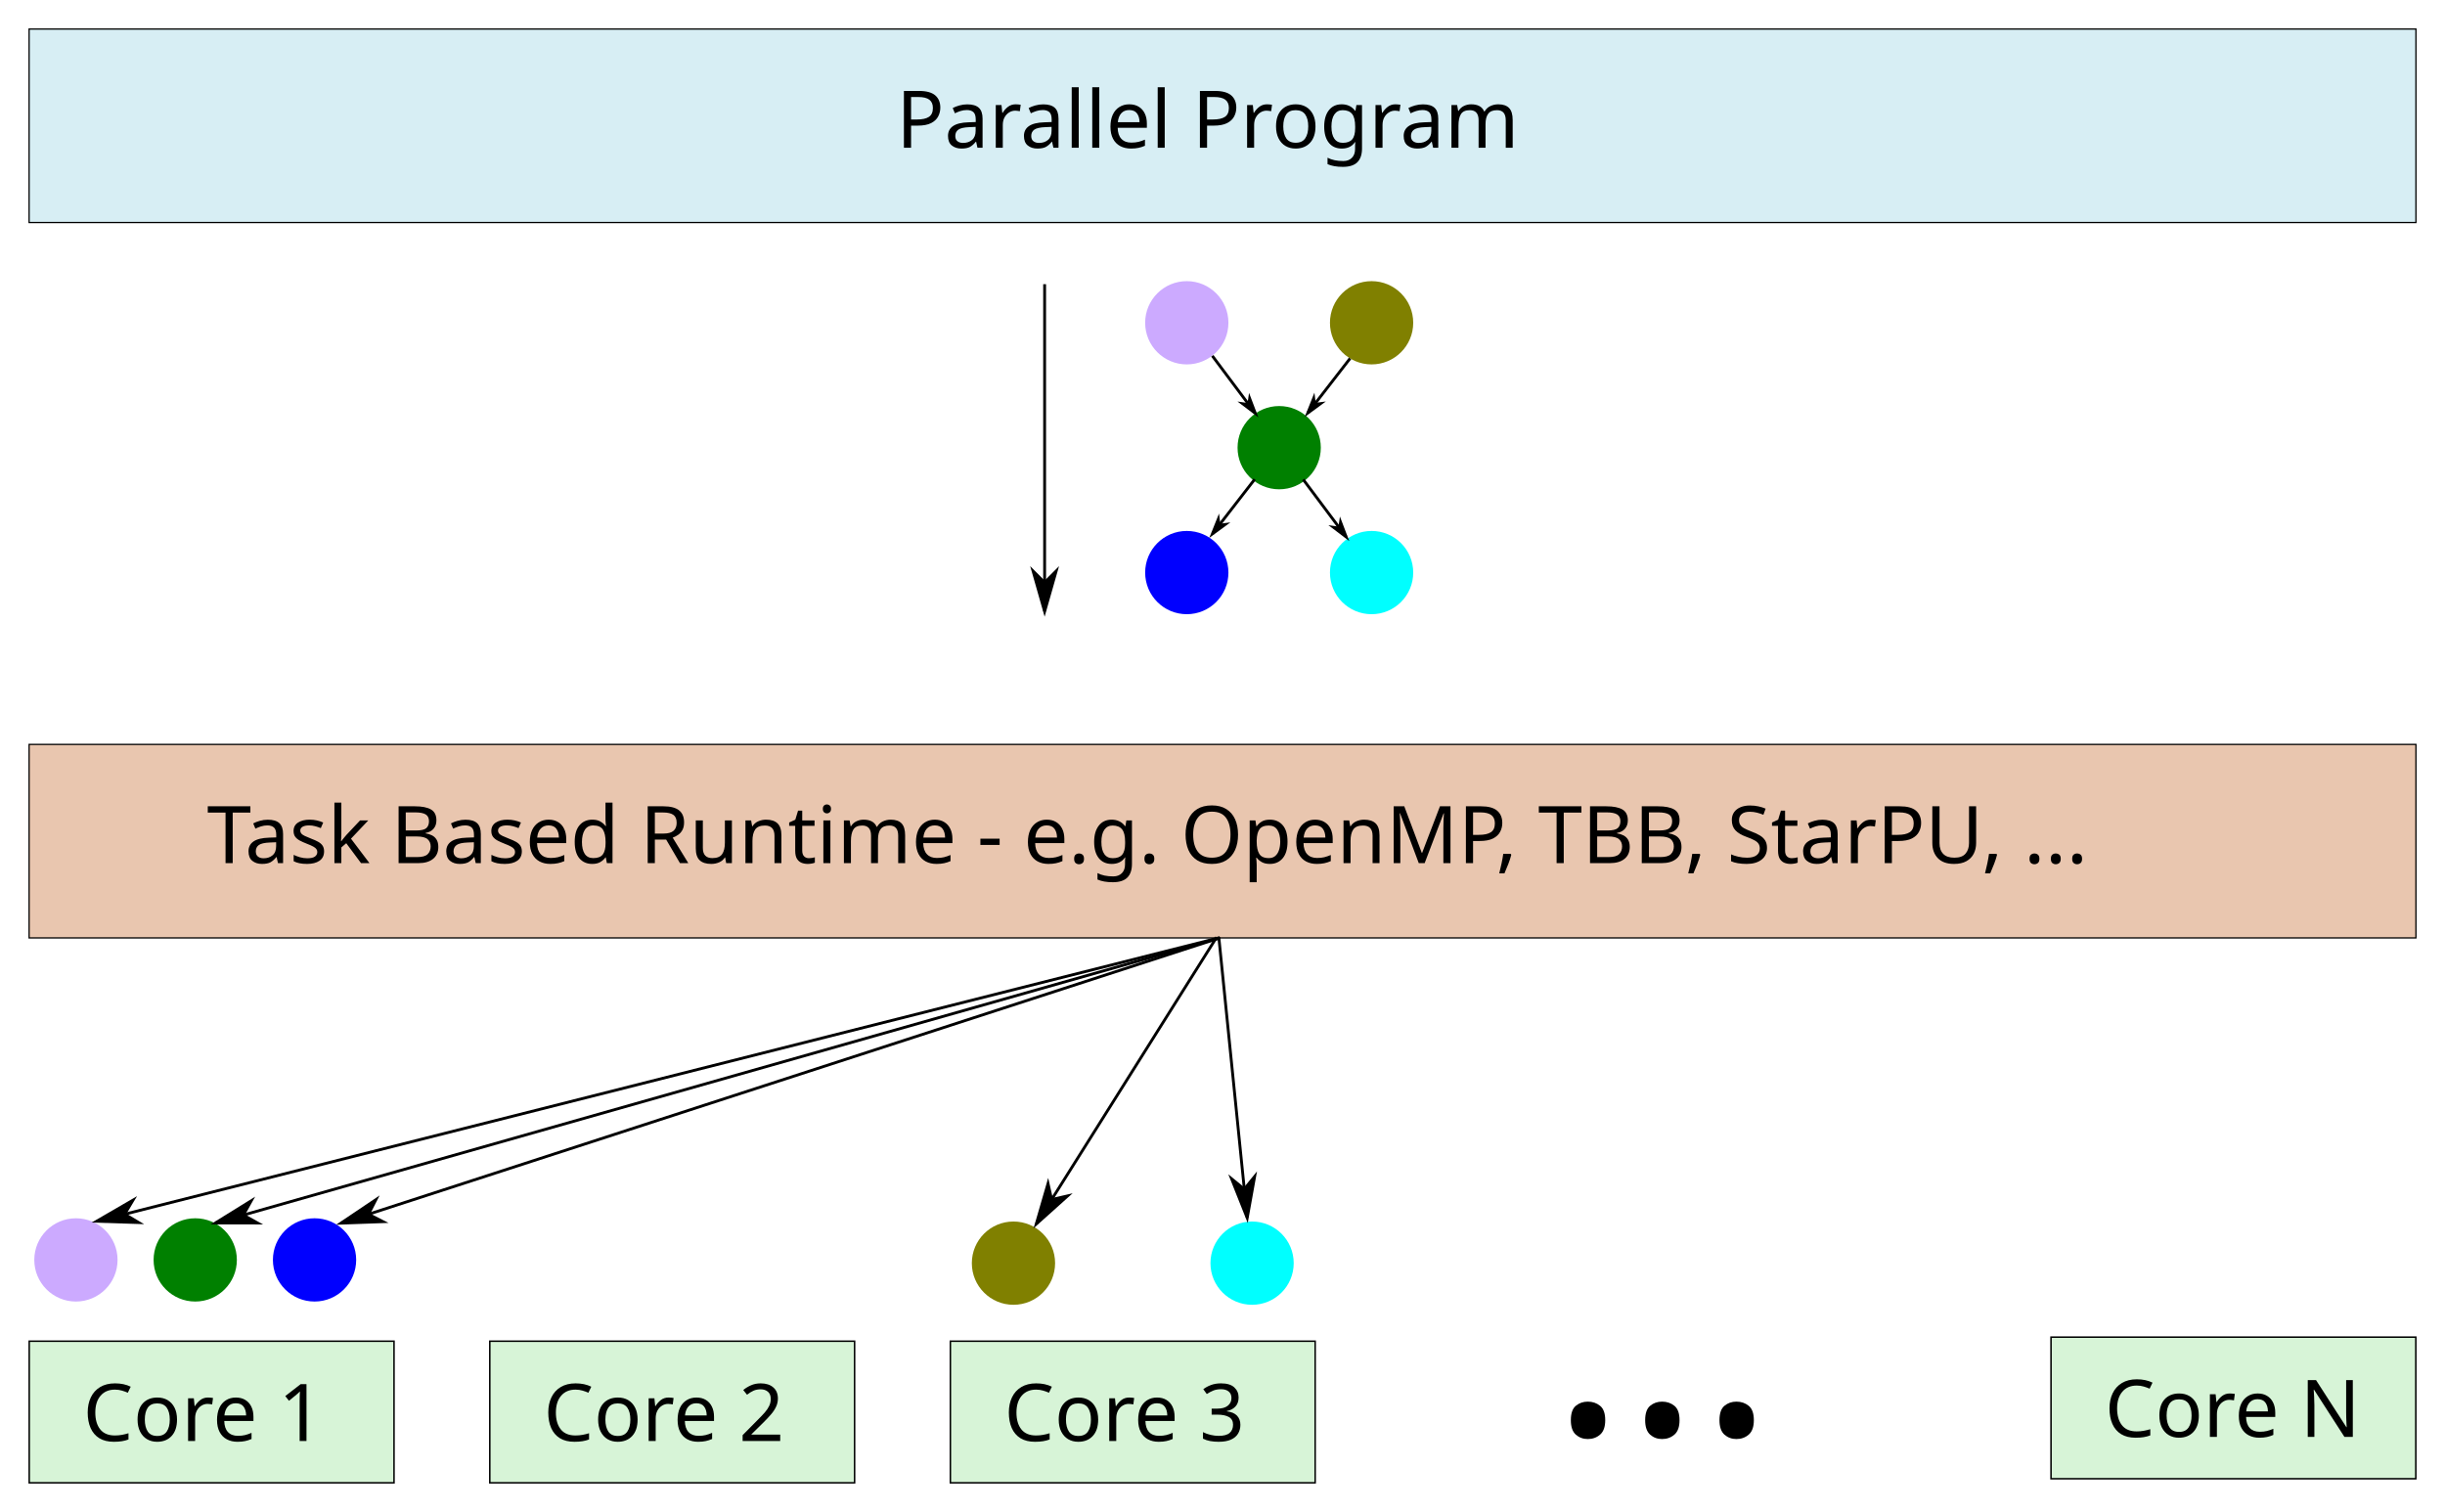
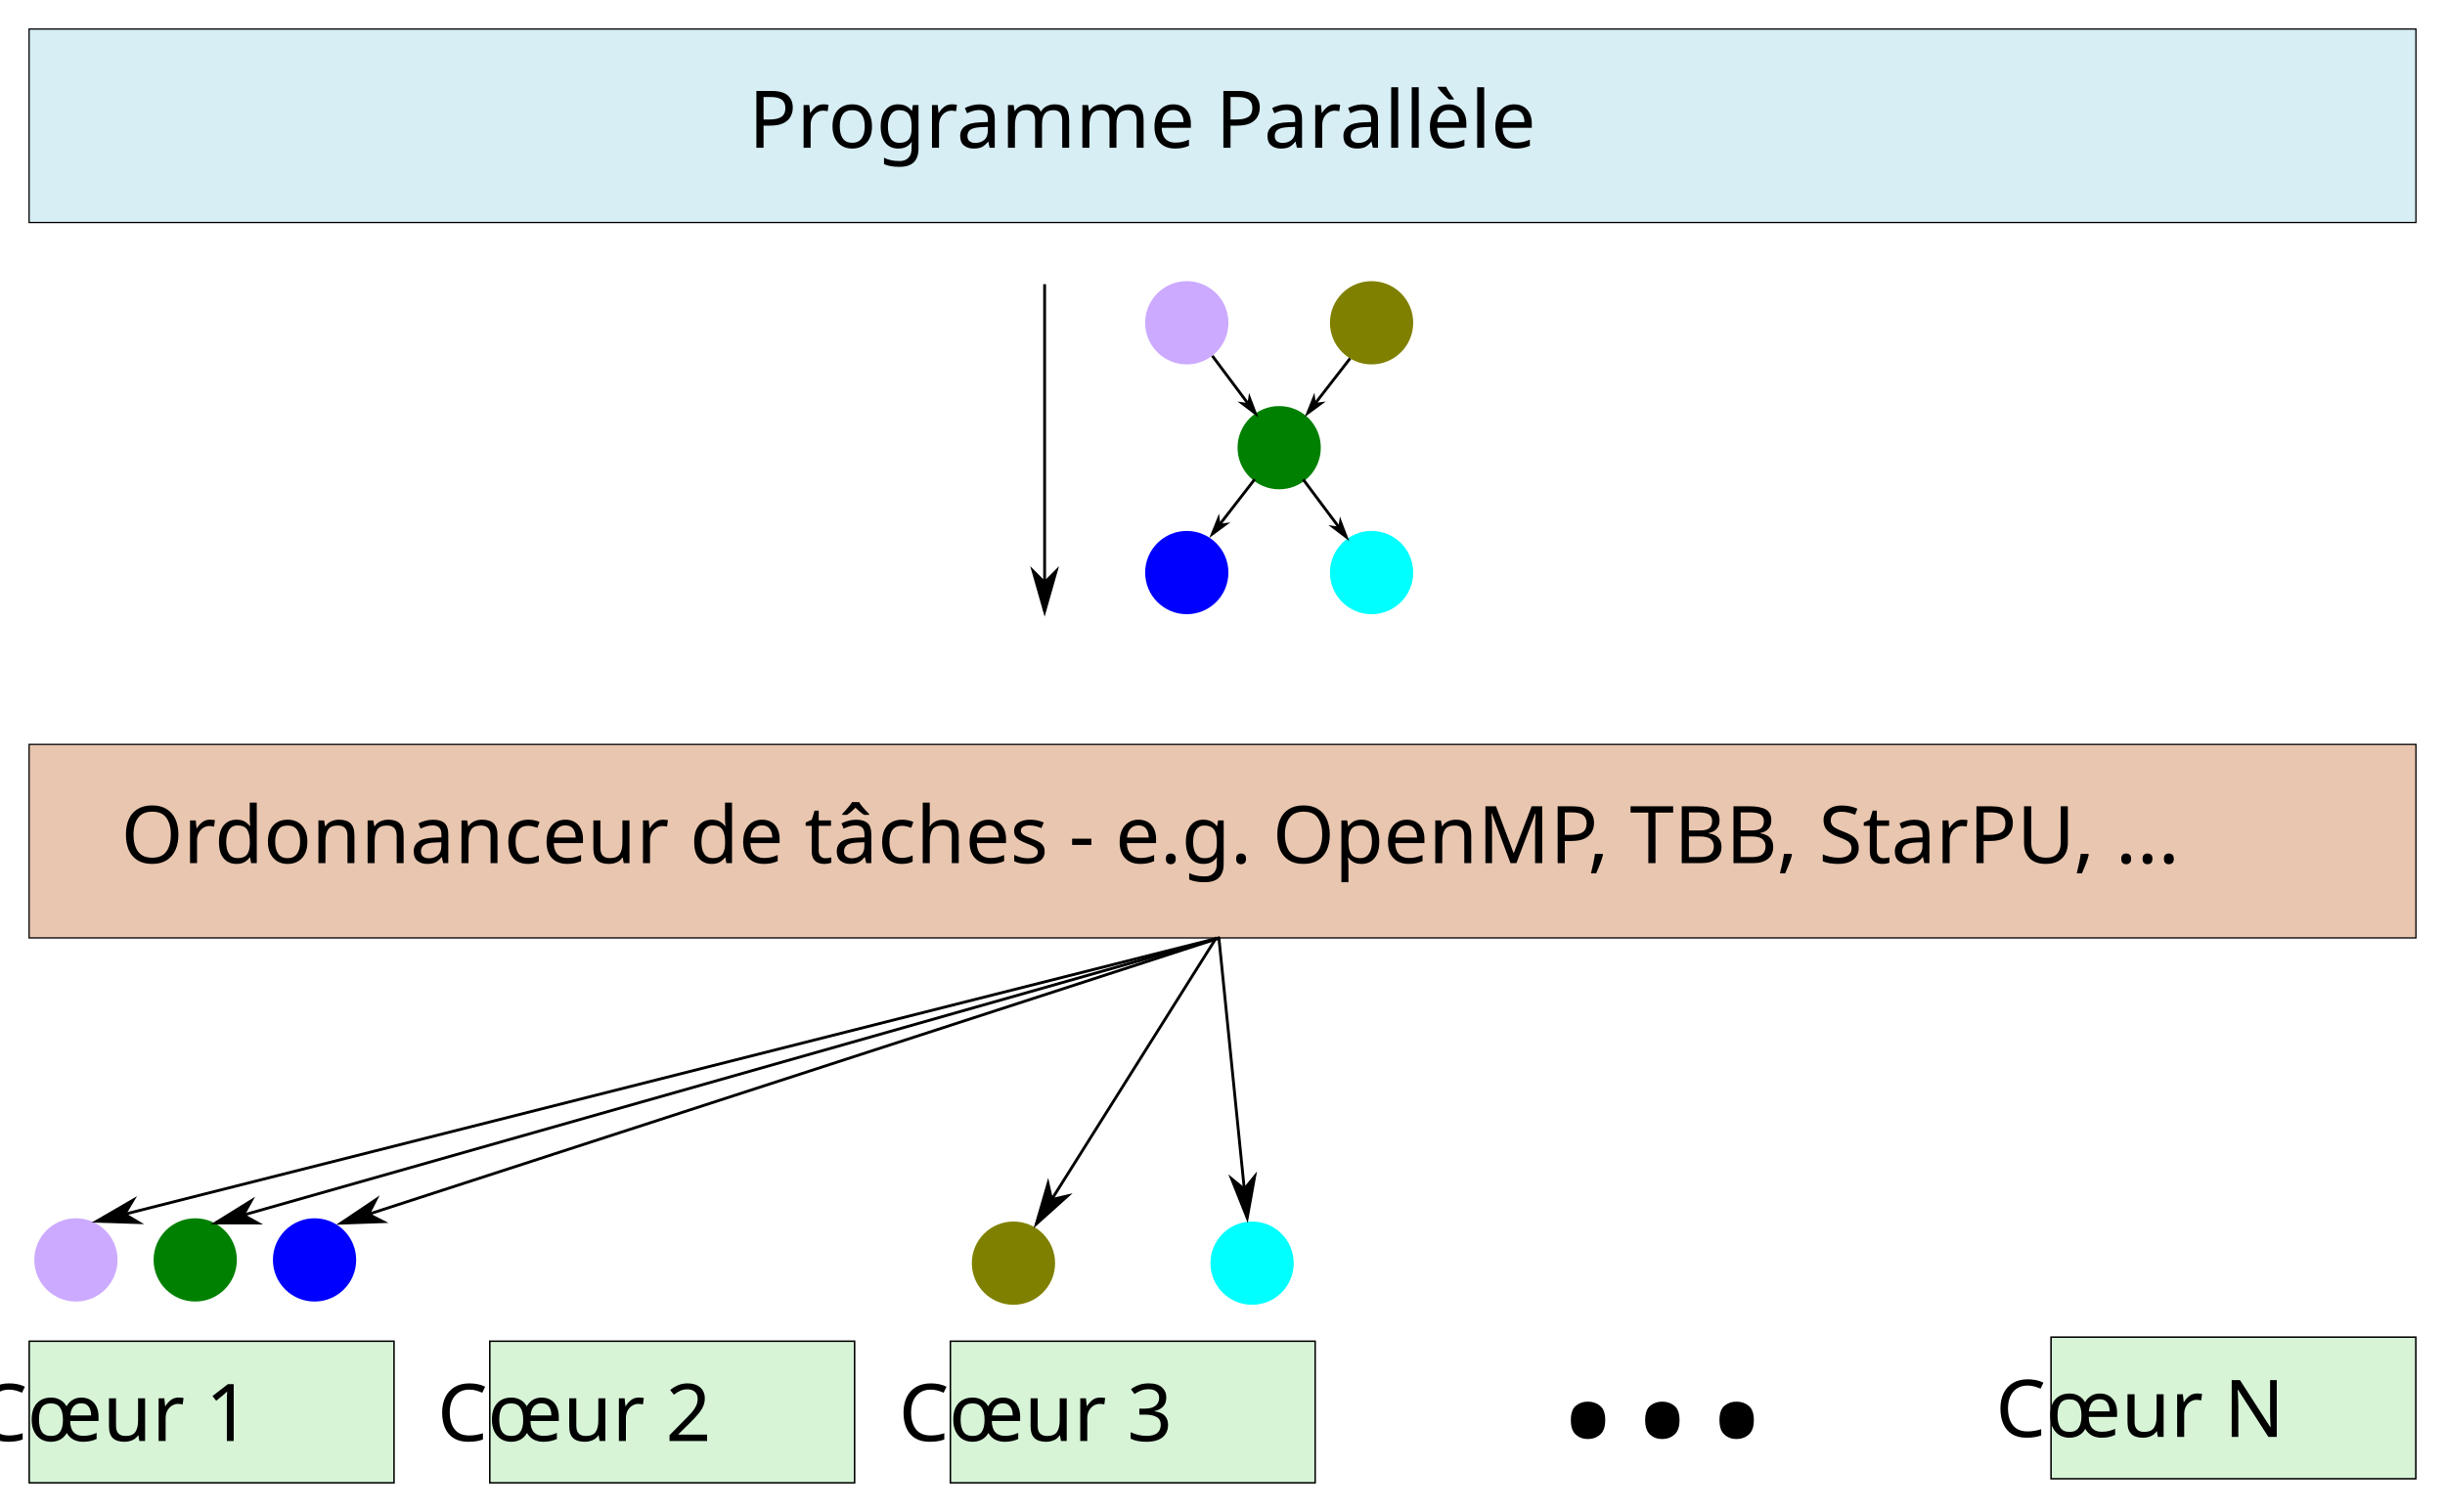
<svg xmlns="http://www.w3.org/2000/svg" width="859.962" height="531.785" id="svg2" version="1.1">
  <defs id="defs4">
    <marker orient="auto" refY="0" refX="0" id="Arrow1Mend" style="overflow:visible">
      <path id="path3967" d="M 0,0 5,-5 -12.5,0 5,5 0,0 z" style="fill-rule:evenodd;stroke:#000000;stroke-width:1pt" transform="matrix(-0.4,0,0,-0.4,-4,0)" />
    </marker>
    <marker orient="auto" refY="0" refX="0" id="Arrow1Lend" style="overflow:visible">
      <path id="path3961" d="M 0,0 5,-5 -12.5,0 5,5 0,0 z" style="fill-rule:evenodd;stroke:#000000;stroke-width:1pt" transform="matrix(-0.8,0,0,-0.8,-10,0)" />
    </marker>
    <marker orient="auto" refY="0" refX="0" id="Arrow1Mend-7" style="overflow:visible">
      <path id="path3967-2" d="M 0,0 5,-5 -12.5,0 5,5 0,0 z" style="fill-rule:evenodd;stroke:#000000;stroke-width:1pt" transform="matrix(-0.4,0,0,-0.4,-4,0)" />
    </marker>
    <marker orient="auto" refY="0" refX="0" id="Arrow1Mend-73" style="overflow:visible">
      <path id="path3967-9" d="M 0,0 5,-5 -12.5,0 5,5 0,0 z" style="fill-rule:evenodd;stroke:#000000;stroke-width:1pt" transform="matrix(-0.4,0,0,-0.4,-4,0)" />
    </marker>
    <marker orient="auto" refY="0" refX="0" id="Arrow1Mend-9" style="overflow:visible">
      <path id="path3967-4" d="M 0,0 5,-5 -12.5,0 5,5 0,0 z" style="fill-rule:evenodd;stroke:#000000;stroke-width:1pt" transform="matrix(-0.4,0,0,-0.4,-4,0)" />
    </marker>
    <marker orient="auto" refY="0" refX="0" id="Arrow1Lend-2" style="overflow:visible">
      <path id="path3961-8" d="M 0,0 5,-5 -12.5,0 5,5 0,0 z" style="fill-rule:evenodd;stroke:#000000;stroke-width:1pt" transform="matrix(-0.8,0,0,-0.8,-10,0)" />
    </marker>
    <marker orient="auto" refY="0" refX="0" id="Arrow1Lend-6" style="overflow:visible">
      <path id="path3961-4" d="M 0,0 5,-5 -12.5,0 5,5 0,0 z" style="fill-rule:evenodd;stroke:#000000;stroke-width:1pt" transform="matrix(-0.8,0,0,-0.8,-10,0)" />
    </marker>
    <marker orient="auto" refY="0" refX="0" id="Arrow1Lend-1" style="overflow:visible">
      <path id="path3961-0" d="M 0,0 5,-5 -12.5,0 5,5 0,0 z" style="fill-rule:evenodd;stroke:#000000;stroke-width:1pt" transform="matrix(-0.8,0,0,-0.8,-10,0)" />
    </marker>
    <marker orient="auto" refY="0" refX="0" id="Arrow1Lend-9" style="overflow:visible">
      <path id="path3961-7" d="M 0,0 5,-5 -12.5,0 5,5 0,0 z" style="fill-rule:evenodd;stroke:#000000;stroke-width:1pt" transform="matrix(-0.8,0,0,-0.8,-10,0)" />
    </marker>
  </defs>
  <g id="layer1" transform="translate(58.84616,-28.12054)">
    <g id="g4918" transform="translate(29.20624,-1.428571)">
      <rect y="291.373" x="-77.816" height="68.059" width="839.506" id="rect2985" style="fill:#e9c6af;fill-opacity:1;stroke:#000000;stroke-width:0.449;stroke-miterlimit:4;stroke-dasharray:none" />
-       <text id="text2987" y="333.127" x="-15.255" style="font-size:28px;font-style:normal;font-weight:normal;line-height:125%;letter-spacing:0px;word-spacing:0px;fill:#000000;fill-opacity:1;stroke:none;font-family:Sans" xml:space="preserve">
-         <tspan y="333.127" x="-15.255" id="tspan2989">Task Based Runtime - e.g. OpenMP, TBB, StarPU, ...</tspan>
+       <text id="text2987" y="333.127" x="342.019" style="font-size:28px;font-style:normal;font-weight:normal;text-align:center;line-height:125%;letter-spacing:0px;word-spacing:0px;text-anchor:middle;fill:#000000;fill-opacity:1;stroke:none;font-family:Sans" xml:space="preserve">
+         <tspan y="333.127" x="342.019" id="tspan2989">Ordonnanceur de tâches - e.g. OpenMP, TBB, StarPU, ...</tspan>
      </text>
    </g>
    <g id="g3947" transform="translate(25.42857,-34.28571)">
      <rect y="72.619" x="-74.039" height="68.059" width="839.506" id="rect2985-5" style="fill:#d7eef4;fill-opacity:1;stroke:#000000;stroke-width:0.449;stroke-miterlimit:4;stroke-dasharray:none" />
-       <text id="text3943" y="114.373" x="230.939" style="font-size:28px;font-style:normal;font-weight:normal;line-height:125%;letter-spacing:0px;word-spacing:0px;fill:#000000;fill-opacity:1;stroke:none;font-family:Sans" xml:space="preserve">
-         <tspan y="114.373" x="230.939" id="tspan3945">Parallel Program</tspan>
+       <text id="text3943" y="114.373" x="342.966" style="font-size:28px;font-style:normal;font-weight:normal;text-align:center;line-height:125%;letter-spacing:0px;word-spacing:0px;text-anchor:middle;fill:#000000;fill-opacity:1;stroke:none;font-family:Sans" xml:space="preserve">
+         <tspan y="114.373" x="342.966" id="tspan3945">Programme Parallèle</tspan>
      </text>
    </g>
    <path style="fill:none;stroke:#000000;stroke-width:1px;stroke-linecap:butt;stroke-linejoin:miter;stroke-opacity:1;marker-end:url(#Arrow1Lend)" d="m 308.571,128.076 0,115" id="path3952" />
    <path style="fill:#ccaaff;fill-opacity:1;stroke:none" id="path4398" d="m 214.286,157.005 c 0,8.087 -6.556,14.643 -14.643,14.643 -8.087,0 -14.643,-6.556 -14.643,-14.643 0,-8.087 6.556,-14.643 14.643,-14.643 8.087,0 14.643,6.556 14.643,14.643 z" transform="translate(158.9286,-15.35714)" />
    <path style="fill:#808000;fill-opacity:1;stroke:none" id="path4398-4" d="m 214.286,157.005 c 0,8.087 -6.556,14.643 -14.643,14.643 -8.087,0 -14.643,-6.556 -14.643,-14.643 0,-8.087 6.556,-14.643 14.643,-14.643 8.087,0 14.643,6.556 14.643,14.643 z" transform="translate(223.9286,-15.35717)" />
    <path style="fill:#008000;fill-opacity:1;stroke:none" id="path4398-6" d="m 214.286,157.005 c 0,8.087 -6.556,14.643 -14.643,14.643 -8.087,0 -14.643,-6.556 -14.643,-14.643 0,-8.087 6.556,-14.643 14.643,-14.643 8.087,0 14.643,6.556 14.643,14.643 z" transform="translate(191.4286,28.57142)" />
    <path style="fill:#00ffff;fill-opacity:1;stroke:none" id="path4398-5" d="m 214.286,157.005 c 0,8.087 -6.556,14.643 -14.643,14.643 -8.087,0 -14.643,-6.556 -14.643,-14.643 0,-8.087 6.556,-14.643 14.643,-14.643 8.087,0 14.643,6.556 14.643,14.643 z" transform="translate(223.9286,72.50001)" />
    <path style="fill:#0000ff;fill-opacity:1;stroke:none" id="path4398-9" d="m 214.286,157.005 c 0,8.087 -6.556,14.643 -14.643,14.643 -8.087,0 -14.643,-6.556 -14.643,-14.643 0,-8.087 6.556,-14.643 14.643,-14.643 8.087,0 14.643,6.556 14.643,14.643 z" transform="translate(158.9286,72.5)" />
    <path style="fill:none;stroke:#000000;stroke-width:1px;stroke-linecap:butt;stroke-linejoin:miter;stroke-opacity:1;marker-end:url(#Arrow1Mend)" d="m 367.559,153.287 15.026,20.077" id="path4439" />
    <path style="fill:none;stroke:#000000;stroke-width:1px;stroke-linecap:butt;stroke-linejoin:miter;stroke-opacity:1;marker-end:url(#Arrow1Mend)" d="m 399.52,196.764 15.026,20.077" id="path4439-4" />
    <path style="fill:none;stroke:#000000;stroke-width:1px;stroke-linecap:butt;stroke-linejoin:miter;stroke-opacity:1;marker-end:url(#Arrow1Mend)" d="m 416.006,154.185 -14.773,19.067" id="path4439-46" />
    <path style="fill:none;stroke:#000000;stroke-width:1px;stroke-linecap:butt;stroke-linejoin:miter;stroke-opacity:1;marker-end:url(#Arrow1Mend)" d="m 382.453,196.7 -14.773,19.067" id="path4439-46-7" />
    <g id="g3839" transform="translate(30.21634,121.2491)">
      <rect ry="0" y="378.598" x="-78.785" height="49.805" width="128.308" id="rect2991" style="fill:#d7f4d7;fill-opacity:1;stroke:#000000;stroke-width:0.533;stroke-miterlimit:4;stroke-dasharray:none" />
      <g style="fill:#000000;stroke:none" transform="translate(0,12.41089)" id="g3001">
-         <text xml:space="preserve" style="font-size:28px;font-style:normal;font-weight:normal;line-height:125%;letter-spacing:0px;word-spacing:0px;fill:#000000;fill-opacity:1;stroke:none;font-family:Sans" x="-59.919" y="401.282" id="text2993">
-           <tspan id="tspan2995" x="-59.919" y="401.282">Core 1</tspan>
+         <text xml:space="preserve" style="font-size:28px;font-style:normal;font-weight:normal;text-align:center;line-height:125%;letter-spacing:0px;word-spacing:0px;text-anchor:middle;fill:#000000;fill-opacity:1;stroke:none;font-family:Sans" x="-16.203" y="401.282" id="text2993">
+           <tspan id="tspan2995" x="-16.203" y="401.282">Cœur 1</tspan>
        </text>
      </g>
    </g>
    <g id="g3845" transform="translate(192.2113,121.2491)">
      <rect style="fill:#d7f4d7;fill-opacity:1;stroke:#000000;stroke-width:0.533;stroke-miterlimit:4;stroke-dasharray:none" id="rect3847" width="128.308" height="49.805" x="-78.785" y="378.598" ry="0" />
      <g id="g3849" transform="translate(0,12.41089)" style="fill:#000000;stroke:none">
-         <text id="text3851" y="401.282" x="-59.919" style="font-size:28px;font-style:normal;font-weight:normal;line-height:125%;letter-spacing:0px;word-spacing:0px;fill:#000000;fill-opacity:1;stroke:none;font-family:Sans" xml:space="preserve">
-           <tspan y="401.282" x="-59.919" id="tspan3853">Core 2</tspan>
+         <text id="text3851" y="401.282" x="-16.312" style="font-size:28px;font-style:normal;font-weight:normal;text-align:center;line-height:125%;letter-spacing:0px;word-spacing:0px;text-anchor:middle;fill:#000000;fill-opacity:1;stroke:none;font-family:Sans" xml:space="preserve">
+           <tspan y="401.282" x="-16.312" id="tspan3853">Cœur 2</tspan>
        </text>
      </g>
    </g>
    <g transform="translate(354.2062,121.2491)" id="g3855">
      <rect ry="0" y="378.598" x="-78.785" height="49.805" width="128.308" id="rect3857" style="fill:#d7f4d7;fill-opacity:1;stroke:#000000;stroke-width:0.533;stroke-miterlimit:4;stroke-dasharray:none" />
      <g style="fill:#000000;stroke:none" transform="translate(0,12.41089)" id="g3859">
-         <text xml:space="preserve" style="font-size:28px;font-style:normal;font-weight:normal;line-height:125%;letter-spacing:0px;word-spacing:0px;fill:#000000;fill-opacity:1;stroke:none;font-family:Sans" x="-59.919" y="401.282" id="text3861">
-           <tspan id="tspan3863" x="-59.919" y="401.282">Core 3</tspan>
+         <text xml:space="preserve" style="font-size:28px;font-style:normal;font-weight:normal;text-align:center;line-height:125%;letter-spacing:0px;word-spacing:0px;text-anchor:middle;fill:#000000;fill-opacity:1;stroke:none;font-family:Sans" x="-16.032" y="401.282" id="text3861">
+           <tspan id="tspan3863" x="-16.032" y="401.282">Cœur 3</tspan>
        </text>
      </g>
    </g>
    <g id="g3865" transform="translate(741.3305,119.8205)">
      <rect style="fill:#d7f4d7;fill-opacity:1;stroke:#000000;stroke-width:0.533;stroke-miterlimit:4;stroke-dasharray:none" id="rect3867" width="128.308" height="49.805" x="-78.785" y="378.598" ry="0" />
      <g id="g3869" transform="translate(0,12.41089)" style="fill:#000000;stroke:none">
-         <text id="text3871" y="401.282" x="-59.919" style="font-size:28px;font-style:normal;font-weight:normal;line-height:125%;letter-spacing:0px;word-spacing:0px;fill:#000000;fill-opacity:1;stroke:none;font-family:Sans" xml:space="preserve">
-           <tspan y="401.282" x="-59.919" id="tspan3875">Core N</tspan>
+         <text id="text3871" y="401.282" x="-14.719" style="font-size:28px;font-style:normal;font-weight:normal;text-align:center;line-height:125%;letter-spacing:0px;word-spacing:0px;text-anchor:middle;fill:#000000;fill-opacity:1;stroke:none;font-family:Sans" xml:space="preserve">
+           <tspan y="401.282" x="-14.719" id="tspan3875">Cœur N</tspan>
        </text>
      </g>
    </g>
    <text xml:space="preserve" style="font-size:97.522px;font-style:normal;font-weight:normal;line-height:125%;letter-spacing:0px;word-spacing:0px;fill:#000000;fill-opacity:1;stroke:none;font-family:Sans" x="486.639" y="532.897" id="text3879">
      <tspan id="tspan3881" x="486.639" y="532.897">...</tspan>
    </text>
    <g id="g5022" transform="translate(154.7542,17.67767)">
      <path transform="translate(-56.78571,297.7143)" d="m 214.286,157.005 c 0,8.087 -6.556,14.643 -14.643,14.643 -8.087,0 -14.643,-6.556 -14.643,-14.643 0,-8.087 6.556,-14.643 14.643,-14.643 8.087,0 14.643,6.556 14.643,14.643 z" id="path4398-4-4" style="fill:#808000;fill-opacity:1;stroke:none" />
      <path transform="translate(27.14286,297.7143)" d="m 214.286,157.005 c 0,8.087 -6.556,14.643 -14.643,14.643 -8.087,0 -14.643,-6.556 -14.643,-14.643 0,-8.087 6.556,-14.643 14.643,-14.643 8.087,0 14.643,6.556 14.643,14.643 z" id="path4398-5-6" style="fill:#00ffff;fill-opacity:1;stroke:none" />
    </g>
    <g id="g4988" transform="translate(-9.3994141e-7,17.67767)">
      <path transform="translate(-231.7857,296.5714)" d="m 214.286,157.005 c 0,8.087 -6.556,14.643 -14.643,14.643 -8.087,0 -14.643,-6.556 -14.643,-14.643 0,-8.087 6.556,-14.643 14.643,-14.643 8.087,0 14.643,6.556 14.643,14.643 z" id="path4398-44" style="fill:#ccaaff;fill-opacity:1;stroke:none" />
      <path transform="translate(-189.8214,296.5714)" d="m 214.286,157.005 c 0,8.087 -6.556,14.643 -14.643,14.643 -8.087,0 -14.643,-6.556 -14.643,-14.643 0,-8.087 6.556,-14.643 14.643,-14.643 8.087,0 14.643,6.556 14.643,14.643 z" id="path4398-6-0" style="fill:#008000;fill-opacity:1;stroke:none" />
      <path transform="translate(-147.8571,296.5714)" d="m 214.286,157.005 c 0,8.087 -6.556,14.643 -14.643,14.643 -8.087,0 -14.643,-6.556 -14.643,-14.643 0,-8.087 6.556,-14.643 14.643,-14.643 8.087,0 14.643,6.556 14.643,14.643 z" id="path4398-9-7" style="fill:#0000ff;fill-opacity:1;stroke:none" />
    </g>
    <path style="fill:none;stroke:#000000;stroke-width:1px;stroke-linecap:butt;stroke-linejoin:miter;stroke-opacity:1;marker-end:url(#Arrow1Lend)" d="M 370.221,357.882 -24.749,457.635" id="path5072" />
    <path style="fill:none;stroke:#000000;stroke-width:1px;stroke-linecap:butt;stroke-linejoin:miter;stroke-opacity:1;marker-end:url(#Arrow1Lend)" d="M 369.353,358.216 17.062,458.221" id="path5072-6" />
    <path style="fill:none;stroke:#000000;stroke-width:1px;stroke-linecap:butt;stroke-linejoin:miter;stroke-opacity:1;marker-end:url(#Arrow1Lend)" d="M 370.047,358.037 61.193,458.295" id="path5072-8" />
    <path style="fill:none;stroke:#000000;stroke-width:1px;stroke-linecap:butt;stroke-linejoin:miter;stroke-opacity:1;marker-end:url(#Arrow1Lend)" d="M 369.084,357.756 305.697,458.519" id="path5072-8-9" />
    <path style="fill:none;stroke:#000000;stroke-width:1px;stroke-linecap:butt;stroke-linejoin:miter;stroke-opacity:1;marker-end:url(#Arrow1Lend)" d="m 369.842,357.756 9.975,98.616" id="path5072-8-9-7" />
  </g>
</svg>
